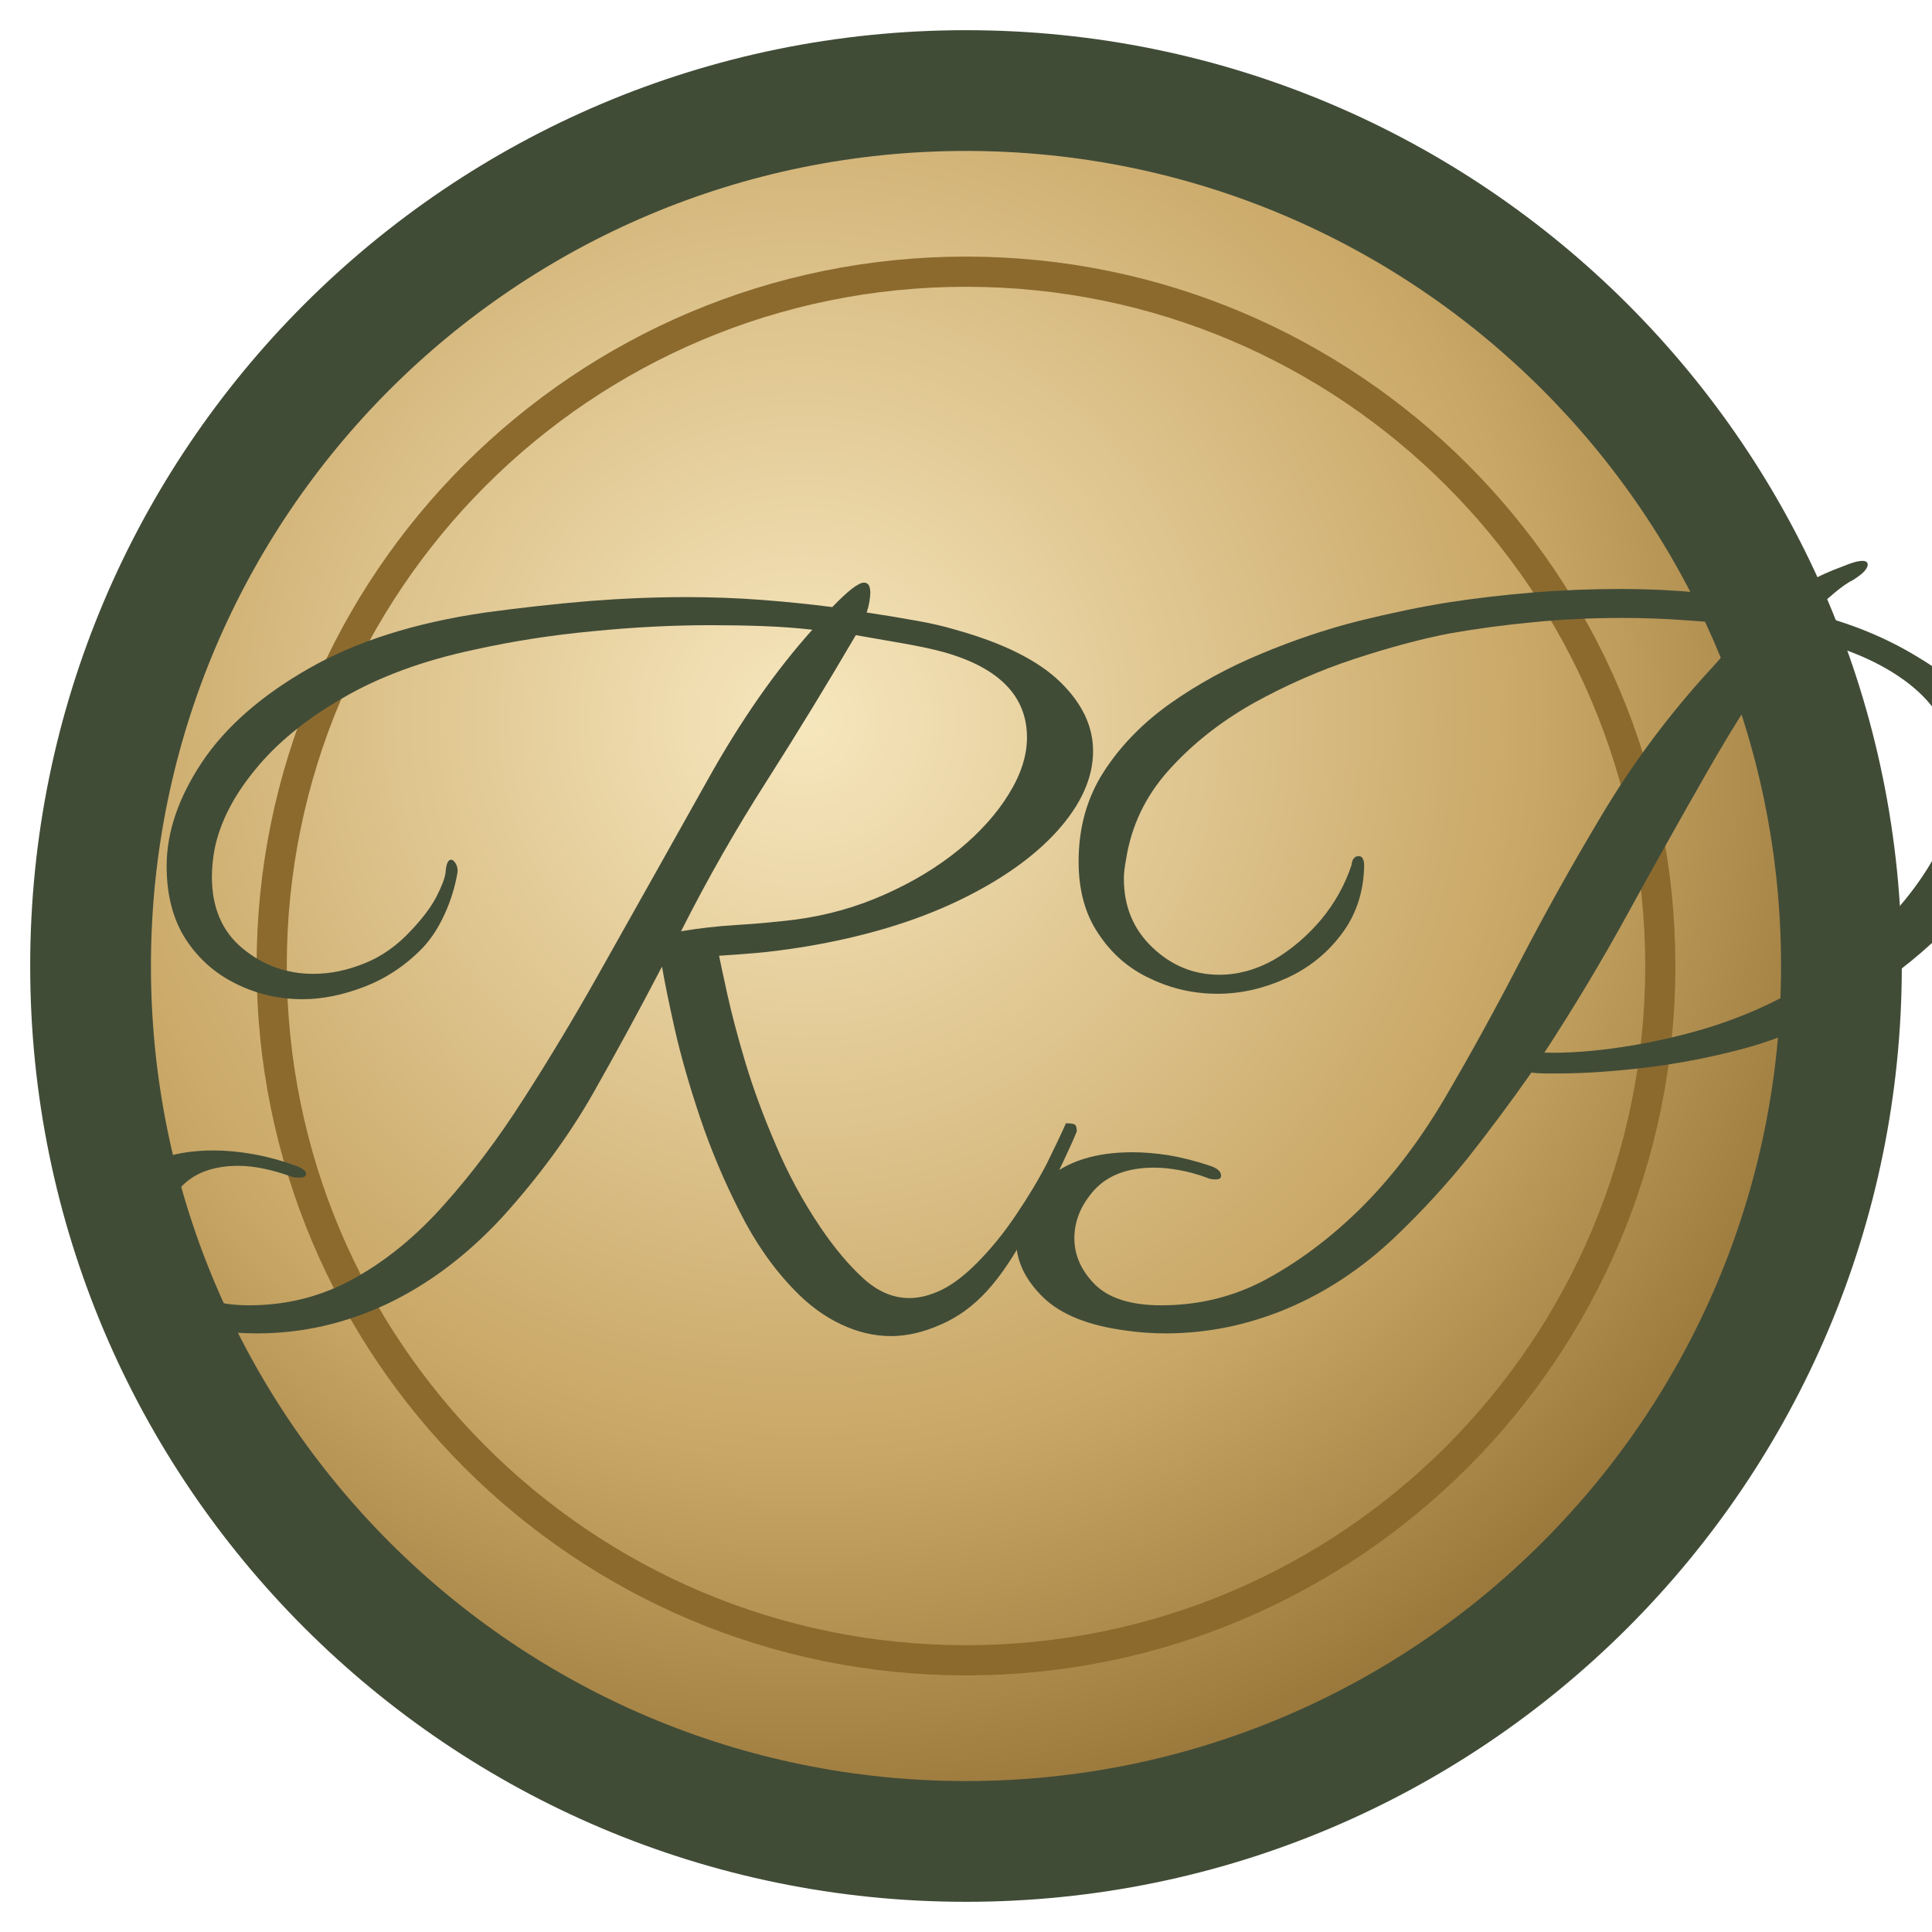
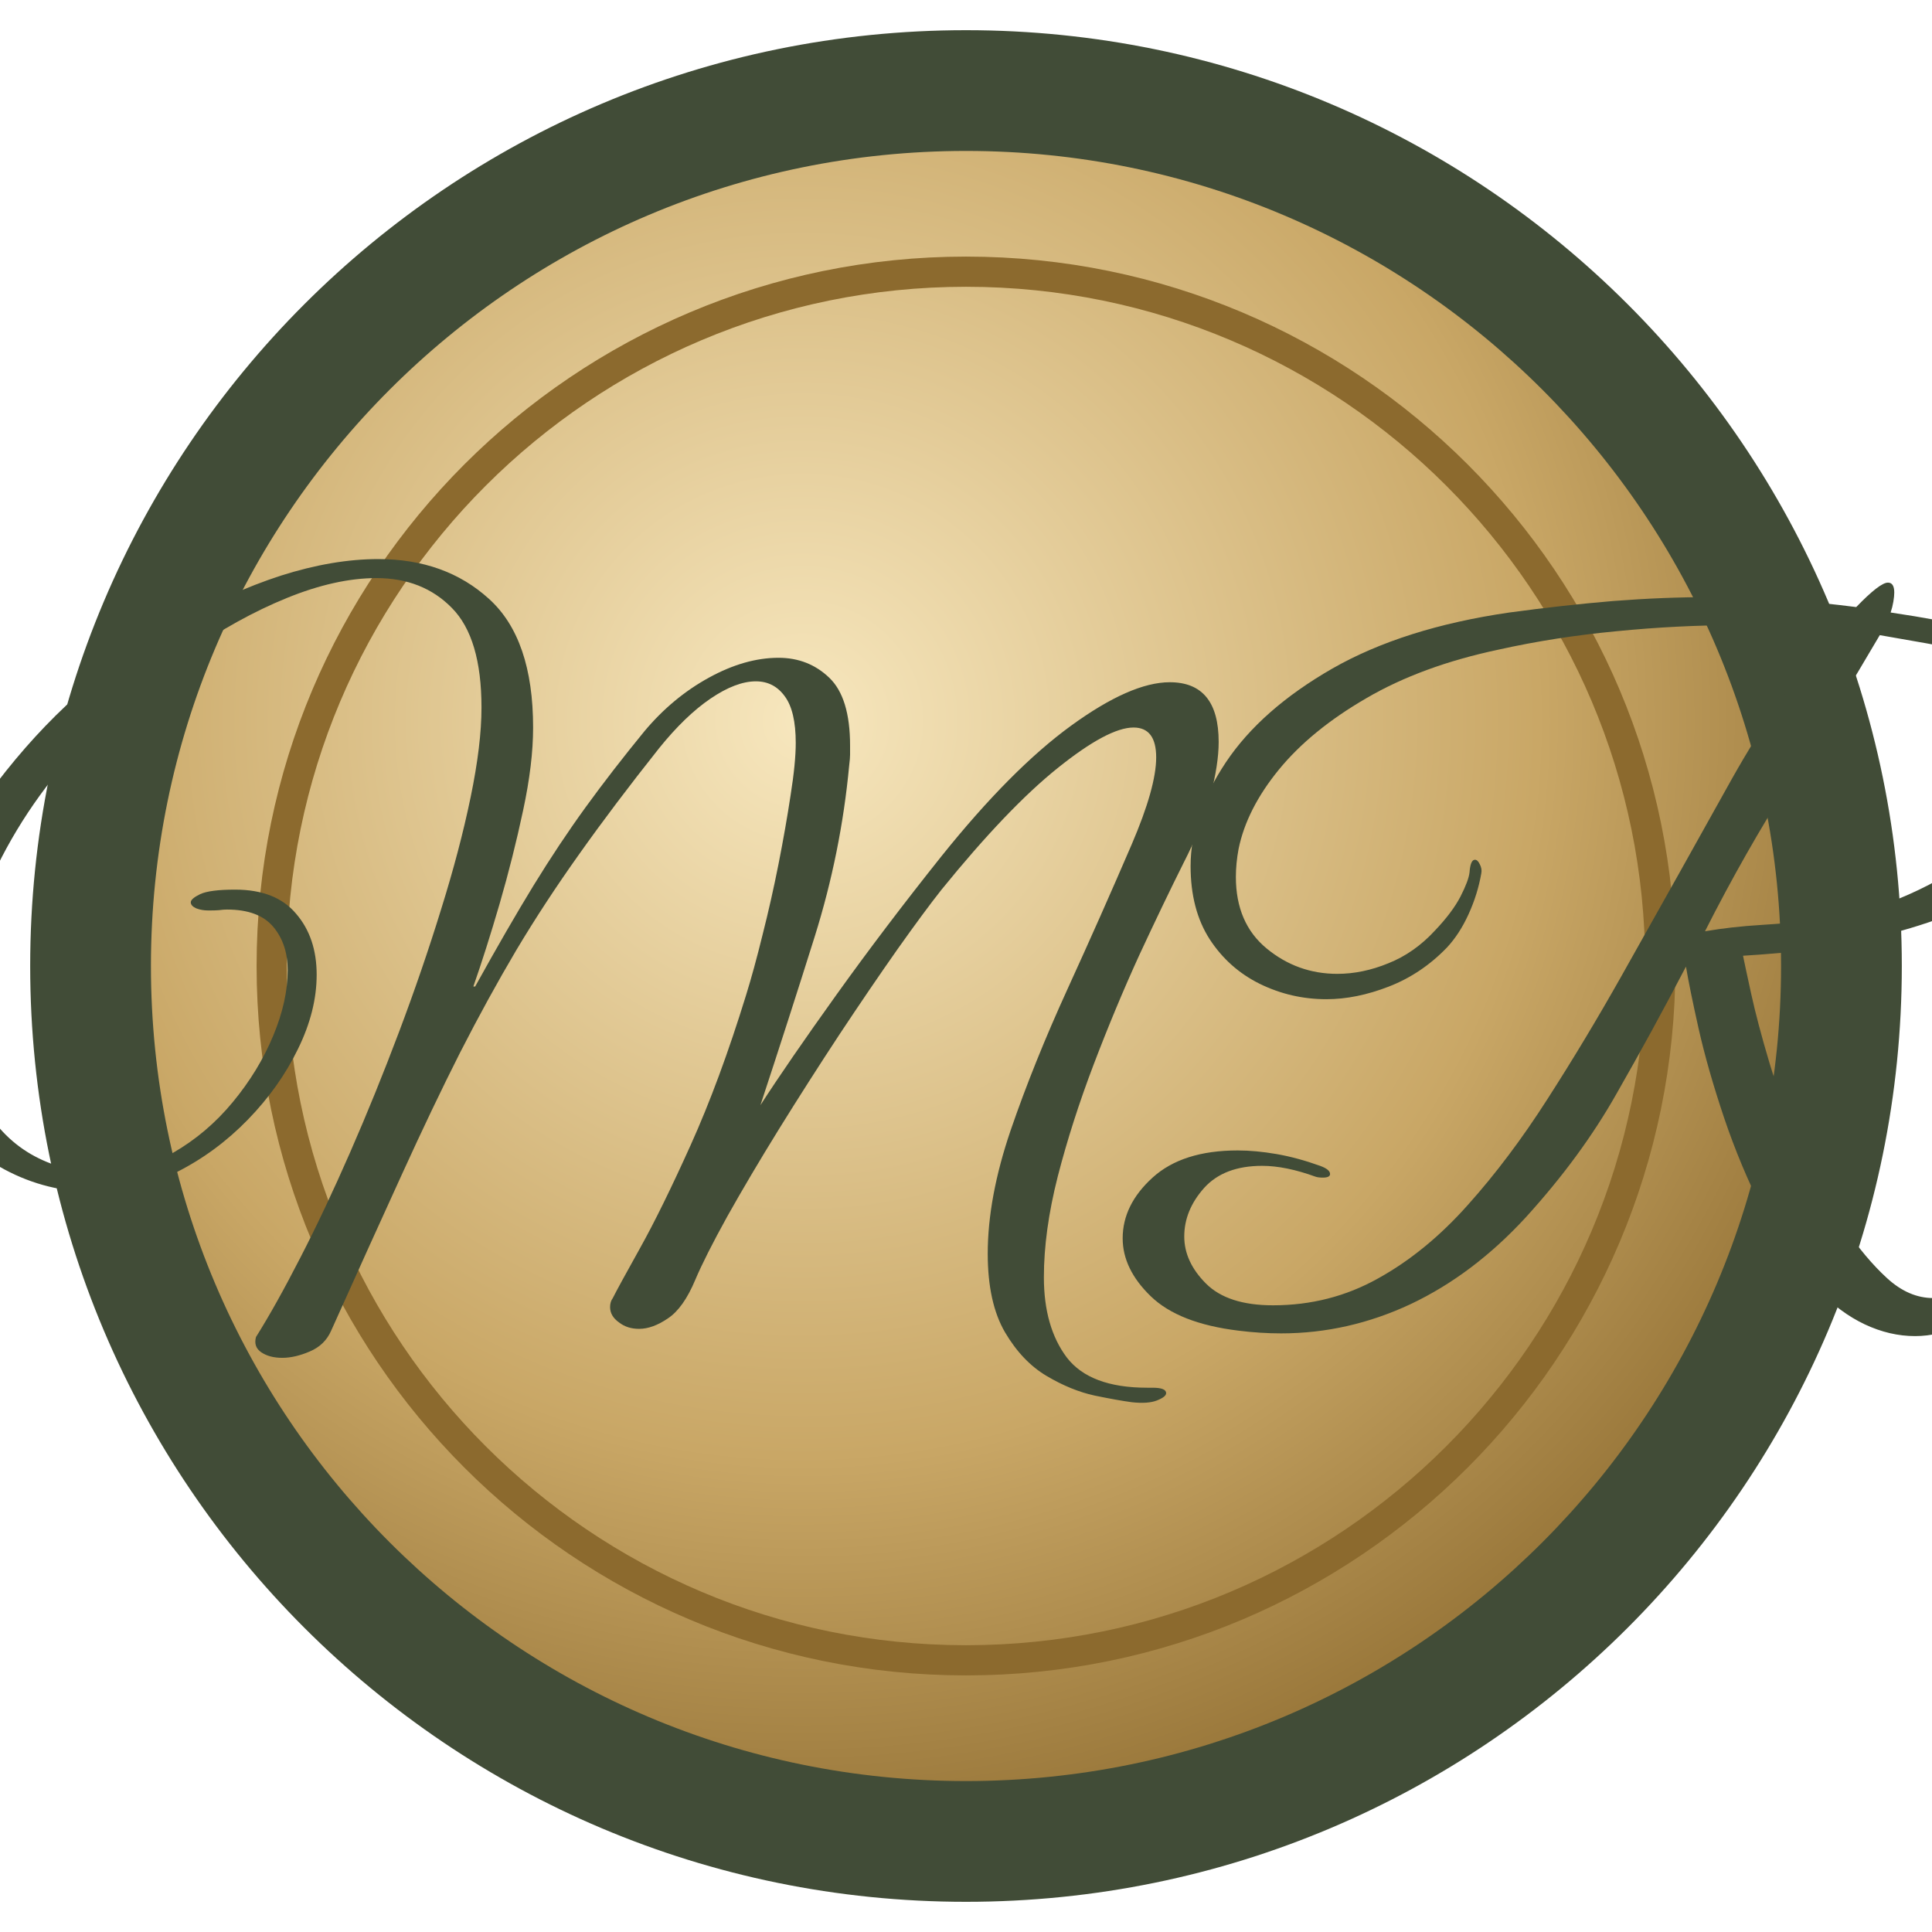
<svg xmlns="http://www.w3.org/2000/svg" width="64" height="64" viewBox="0 0 64 64">
  <defs>
    <radialGradient id="f" cx="40%" cy="35%" r="75%">
      <stop offset="0" stop-color="#F7E7BE" />
      <stop offset=".6" stop-color="#C9A766" />
      <stop offset="1" stop-color="#8C6A2E" />
    </radialGradient>
  </defs>
  <circle cx="32" cy="32" r="31" fill="#414C37" />
  <circle cx="32" cy="32" r="27" fill="url(#f)" />
  <circle cx="32" cy="32" r="23" fill="none" stroke="#8C6A2E" stroke-width="1" />
  <g fill="#414C37">
-     <path d="M29.52 44.26Q28.68 44.26 27.86 43.87Q27.03 43.48 26.31 42.73Q25.26 41.65 24.50 40.13Q23.73 38.62 23.19 37.02Q22.65 35.41 22.35 34.08Q22.05 32.74 21.93 32.02Q20.82 34.15 19.64 36.23Q18.45 38.32 16.63 40.33Q14.88 42.22 12.81 43.20Q10.74 44.17 8.52 44.17Q7.83 44.17 7.11 44.08Q5.13 43.84 4.20 42.94Q3.27 42.04 3.27 41.02Q3.27 39.91 4.26 39.01Q5.25 38.11 7.08 38.11Q7.68 38.11 8.37 38.23Q9.06 38.35 9.81 38.62Q10.14 38.74 10.14 38.89Q10.14 39.01 9.90 39.01Q9.75 39.01 9.66 38.98Q8.67 38.62 7.89 38.62Q6.63 38.62 5.97 39.35Q5.31 40.09 5.31 40.96Q5.31 41.80 6.03 42.52Q6.75 43.24 8.25 43.24Q10.14 43.24 11.73 42.35Q13.32 41.47 14.70 39.92Q16.08 38.38 17.34 36.41Q18.60 34.45 19.80 32.32Q21.81 28.75 23.45 25.82Q25.08 22.90 26.91 20.86Q26.10 20.77 25.26 20.74Q24.42 20.71 23.55 20.71Q21.66 20.71 19.64 20.91Q17.61 21.10 15.72 21.52Q13.17 22.06 11.34 23.13Q9.51 24.19 8.45 25.50Q7.38 26.80 7.11 28.12Q7.02 28.60 7.02 29.05Q7.02 30.58 8.04 31.42Q9.06 32.26 10.38 32.26Q11.22 32.26 12.08 31.91Q12.93 31.57 13.62 30.82Q14.19 30.22 14.46 29.70Q14.73 29.17 14.76 28.90Q14.79 28.48 14.94 28.48Q15.03 28.48 15.11 28.63Q15.18 28.78 15.15 28.93Q15.03 29.62 14.73 30.28Q14.43 30.94 14.01 31.39Q13.17 32.26 12.09 32.68Q11.01 33.10 10.02 33.10Q8.85 33.10 7.82 32.59Q6.78 32.08 6.15 31.11Q5.52 30.13 5.52 28.69Q5.52 27.01 6.69 25.25Q7.86 23.50 10.22 22.15Q12.57 20.80 16.08 20.29Q17.85 20.05 19.52 19.91Q21.18 19.78 22.74 19.78Q24 19.78 25.20 19.87Q26.40 19.96 27.57 20.11Q28.35 19.30 28.62 19.30Q28.83 19.30 28.83 19.63Q28.83 19.75 28.80 19.93Q28.77 20.11 28.71 20.29Q29.52 20.41 30.29 20.55Q31.05 20.68 31.65 20.86Q34.02 21.52 35.12 22.59Q36.21 23.65 36.21 24.88Q36.21 26.20 35.03 27.52Q33.84 28.84 31.70 29.86Q29.55 30.88 26.67 31.36Q25.74 31.51 25.04 31.57Q24.33 31.63 23.82 31.66Q23.88 31.96 24.09 32.92Q24.30 33.88 24.69 35.19Q25.08 36.49 25.70 37.93Q26.31 39.37 27.18 40.66Q27.87 41.68 28.59 42.34Q29.31 43 30.12 43Q30.63 43 31.19 42.73Q31.74 42.46 32.34 41.86Q33.06 41.14 33.66 40.24Q34.27 39.34 34.69 38.52Q35.10 37.69 35.31 37.21Q35.49 37.21 35.58 37.24Q35.67 37.27 35.67 37.48Q35.55 37.78 35.25 38.42Q34.95 39.07 34.55 39.87Q34.14 40.66 33.66 41.44Q33.19 42.22 32.70 42.76Q32.02 43.51 31.16 43.88Q30.30 44.26 29.52 44.26M22.56 30.85Q23.43 30.70 24.42 30.64Q25.41 30.58 26.37 30.46Q27.93 30.25 29.31 29.63Q30.69 29.02 31.76 28.15Q32.82 27.28 33.42 26.30Q34.02 25.33 34.02 24.43Q34.02 22.39 31.29 21.61Q30.75 21.46 29.90 21.31Q29.04 21.16 28.35 21.04Q26.91 23.50 25.40 25.87Q23.88 28.24 22.56 30.85" />
-     <path d="M38.62 44.17Q37.95 44.17 37.33 44.08Q35.44 43.84 34.55 42.97Q33.66 42.10 33.66 41.08Q33.66 39.97 34.67 39.07Q35.68 38.17 37.51 38.17Q38.08 38.17 38.72 38.27Q39.37 38.38 40.09 38.62Q40.45 38.74 40.45 38.95Q40.45 39.07 40.27 39.07Q40.09 39.07 39.97 39.01Q39.48 38.83 39.05 38.76Q38.62 38.68 38.23 38.68Q36.94 38.68 36.26 39.41Q35.59 40.15 35.59 41.02Q35.59 41.86 36.27 42.55Q36.97 43.24 38.47 43.24Q40.36 43.24 41.96 42.37Q43.56 41.50 45.01 40.09Q46.54 38.59 47.80 36.48Q49.05 34.36 50.30 31.95Q51.55 29.53 53.02 27.07Q54.48 24.61 56.41 22.45Q56.80 22.03 57.20 21.57Q57.61 21.10 58 20.77Q56.98 20.62 55.89 20.55Q54.81 20.47 53.77 20.47Q52.20 20.47 50.81 20.61Q49.41 20.74 48.04 20.98Q46.63 21.25 44.89 21.82Q43.15 22.39 41.51 23.30Q39.88 24.22 38.72 25.51Q37.56 26.80 37.30 28.48Q37.27 28.63 37.25 28.80Q37.23 28.96 37.23 29.11Q37.23 30.49 38.18 31.39Q39.13 32.29 40.39 32.29Q41.31 32.29 42.19 31.80Q43.05 31.30 43.75 30.48Q44.44 29.65 44.77 28.66Q44.80 28.36 45.01 28.36Q45.19 28.36 45.19 28.69Q45.16 30.01 44.42 30.97Q43.69 31.93 42.58 32.42Q41.47 32.92 40.33 32.92Q39.16 32.92 38.11 32.42Q37.05 31.93 36.40 30.95Q35.73 29.98 35.73 28.54Q35.73 26.86 36.56 25.57Q37.39 24.28 38.77 23.30Q40.15 22.33 41.77 21.66Q43.39 20.98 45.01 20.57Q46.63 20.17 47.95 19.96Q49.30 19.75 50.75 19.63Q52.20 19.51 53.70 19.51Q55 19.51 56.28 19.63Q57.58 19.75 58.80 19.99Q59.31 19.60 59.86 19.30Q60.39 19 61.05 18.76Q61.48 18.58 61.69 18.58Q61.87 18.58 61.87 18.70Q61.87 18.91 61.39 19.21Q61.14 19.33 60.78 19.63Q60.42 19.93 60 20.32Q61.95 20.80 63.52 21.76Q65.22 22.78 65.96 23.92Q66.69 25.06 66.69 26.26Q66.69 27.64 65.86 29.01Q65.02 30.37 63.66 31.54Q62.31 32.71 60.70 33.56Q59.08 34.42 57.48 34.81Q55.95 35.20 54.39 35.38Q52.84 35.56 51.61 35.56Q51.39 35.56 51.17 35.56Q50.95 35.56 50.73 35.53Q49.72 36.97 48.64 38.34Q47.55 39.70 46.20 40.99Q44.55 42.55 42.61 43.36Q40.66 44.17 38.62 44.17M51.16 34.87Q52.30 34.90 53.70 34.69Q55.12 34.48 56.53 34.06Q58.87 33.34 60.74 31.99Q62.62 30.64 63.71 28.99Q64.81 27.34 64.81 25.75Q64.81 24.79 64.34 23.92Q63.88 23.05 62.83 22.36Q62.14 21.91 61.27 21.58Q60.39 21.25 59.44 21.04Q57.91 23.20 56.57 25.54Q55.23 27.88 53.93 30.25Q52.63 32.62 51.16 34.87" />
+     <path d="M37.49 46.45Q37.04 46.39 36.26 46.23Q35.48 46.06 34.67 45.58Q33.86 45.10 33.29 44.13Q32.72 43.15 32.72 41.53Q32.72 39.67 33.48 37.44Q34.25 35.20 35.36 32.77Q36.47 30.34 37.49 27.97Q38.30 26.08 38.30 25.09Q38.30 24.10 37.55 24.10Q36.71 24.10 35.04 25.44Q33.38 26.77 31.19 29.47Q30.62 30.19 29.72 31.46Q28.82 32.74 27.80 34.28Q26.78 35.83 25.80 37.41Q24.83 38.98 24.09 40.30Q23.36 41.62 23.03 42.40Q22.64 43.33 22.13 43.67Q21.62 44.02 21.17 44.02Q20.78 44.02 20.51 43.81Q20.21 43.60 20.21 43.30Q20.21 43.12 20.30 43Q20.48 42.64 21.20 41.35Q21.92 40.06 22.88 37.93Q23.84 35.80 24.71 32.98Q24.98 32.11 25.26 30.97Q25.55 29.83 25.79 28.62Q26.03 27.40 26.19 26.34Q26.36 25.27 26.36 24.61Q26.36 23.56 26 23.07Q25.64 22.57 25.04 22.57Q24.38 22.57 23.54 23.14Q22.70 23.71 21.83 24.79Q20.33 26.68 19.19 28.29Q18.05 29.89 17.10 31.48Q16.16 33.07 15.24 34.87Q14.33 36.67 13.31 38.91Q12.29 41.14 10.97 44.08Q10.76 44.56 10.26 44.77Q9.77 44.98 9.35 44.98Q8.93 44.98 8.66 44.80Q8.39 44.62 8.48 44.29Q9.14 43.24 9.95 41.66Q10.76 40.09 11.60 38.17Q12.44 36.25 13.22 34.18Q14 32.11 14.61 30.13Q15.23 28.15 15.59 26.41Q15.95 24.67 15.95 23.44Q15.95 21.13 14.97 20.14Q14 19.15 12.47 19.15Q11.12 19.15 9.50 19.81Q7.88 20.47 6.24 21.61Q4.61 22.75 3.17 24.19Q1.10 26.26-0.09 28.69Q-1.27 31.12-1.27 33.61Q-1.27 35.29-0.64 36.46Q-0.01 37.63 1.02 38.23Q2.06 38.83 3.32 38.83Q4.61 38.83 5.73 38.19Q6.86 37.54 7.71 36.51Q8.57 35.47 9.05 34.31Q9.53 33.16 9.53 32.14Q9.53 31.27 9.05 30.70Q8.57 30.13 7.52 30.13Q7.40 30.13 7.26 30.15Q7.13 30.16 6.98 30.16L6.89 30.16Q6.68 30.16 6.50 30.09Q6.32 30.01 6.32 29.89Q6.32 29.77 6.63 29.62Q6.95 29.47 7.79 29.47Q9.14 29.47 9.81 30.27Q10.49 31.06 10.49 32.29Q10.49 33.49 9.87 34.75Q9.26 36.01 8.21 37.09Q7.16 38.17 5.85 38.83Q4.55 39.49 3.17 39.49Q1.55 39.49 0.15 38.74Q-1.24 37.99-2.08 36.56Q-2.92 35.14-2.92 33.16Q-2.92 31.27-2.14 29.43Q-1.36 27.58-0.12 25.95Q1.13 24.31 2.54 23.05Q4.10 21.64 5.84 20.64Q7.58 19.63 9.30 19.07Q11.03 18.52 12.53 18.52Q14.75 18.52 16.20 19.84Q17.66 21.16 17.66 24.10Q17.66 25.30 17.33 26.84Q17 28.39 16.55 29.94Q16.10 31.48 15.68 32.68L15.74 32.68Q16.82 30.73 17.67 29.34Q18.53 27.94 19.40 26.74Q20.27 25.54 21.35 24.22Q22.28 23.11 23.48 22.45Q24.68 21.79 25.79 21.79Q26.78 21.79 27.47 22.45Q28.16 23.11 28.16 24.70Q28.16 24.88 28.16 25Q28.16 25.12 28.13 25.36Q27.86 28.24 26.99 31.02Q26.12 33.79 25.19 36.61Q26.12 35.17 27.71 32.95Q29.30 30.73 31.19 28.36Q33.50 25.48 35.48 24.04Q37.46 22.60 38.75 22.60Q40.37 22.60 40.37 24.58Q40.37 25.33 40.09 26.38Q39.80 27.43 39.20 28.60Q38.54 29.92 37.74 31.64Q36.95 33.37 36.23 35.26Q35.51 37.15 35.04 38.97Q34.58 40.78 34.58 42.31Q34.58 43.96 35.34 44.97Q36.11 45.97 38 45.97L38.18 45.97Q38.63 45.97 38.63 46.15Q38.63 46.27 38.33 46.39Q38.03 46.51 37.49 46.45" />
+     <path d="M63.44 44.26Q62.60 44.26 61.77 43.87Q60.95 43.48 60.23 42.73Q59.18 41.65 58.41 40.13Q57.65 38.62 57.11 37.02Q56.57 35.41 56.27 34.08Q55.97 32.74 55.85 32.02Q54.74 34.15 53.55 36.23Q52.37 38.32 50.54 40.33Q48.80 42.22 46.73 43.20Q44.66 44.17 42.44 44.17Q41.75 44.17 41.03 44.08Q39.05 43.84 38.12 42.94Q37.19 42.04 37.19 41.02Q37.19 39.91 38.18 39.01Q39.17 38.11 41 38.11Q41.60 38.11 42.29 38.23Q42.98 38.35 43.73 38.62Q44.06 38.74 44.06 38.89Q44.06 39.01 43.82 39.01Q43.67 39.01 43.58 38.98Q42.59 38.62 41.81 38.62Q40.55 38.62 39.89 39.35Q39.23 40.09 39.23 40.96Q39.23 41.80 39.95 42.52Q40.67 43.24 42.17 43.24Q44.06 43.24 45.65 42.35Q47.24 41.47 48.62 39.92Q50 38.38 51.26 36.41Q52.52 34.45 53.72 32.32Q55.73 28.75 57.36 25.82Q59 22.90 60.83 20.86Q60.02 20.77 59.18 20.74Q58.34 20.71 57.47 20.71Q55.58 20.71 53.55 20.91Q51.53 21.10 49.64 21.52Q47.09 22.06 45.26 23.13Q43.43 24.19 42.36 25.50Q41.30 26.80 41.03 28.12Q40.94 28.60 40.94 29.05Q40.94 30.58 41.96 31.42Q42.98 32.26 44.30 32.26Q45.14 32.26 45.99 31.91Q46.85 31.57 47.54 30.82Q48.11 30.22 48.38 29.70Q48.65 29.17 48.68 28.90Q48.71 28.48 48.86 28.48Q48.95 28.48 49.02 28.63Q49.10 28.78 49.07 28.93Q48.95 29.62 48.65 30.28Q48.35 30.94 47.93 31.39Q47.09 32.26 46.01 32.68Q44.93 33.10 43.94 33.10Q42.77 33.10 41.73 32.59Q40.70 32.08 40.07 31.11Q39.44 30.13 39.44 28.69Q39.44 27.01 40.61 25.25Q41.78 23.50 44.13 22.15Q46.49 20.80 50 20.29Q51.77 20.05 53.43 19.91Q55.10 19.78 56.66 19.78Q57.92 19.78 59.12 19.87Q60.32 19.96 61.49 20.11Q62.27 19.30 62.54 19.30Q62.75 19.30 62.75 19.63Q62.75 19.75 62.72 19.93Q62.69 20.11 62.63 20.29Q63.44 20.41 64.20 20.55Q64.97 20.68 65.57 20.86Q67.94 21.52 69.03 22.59Q70.13 23.65 70.13 24.88Q70.13 26.20 68.94 27.52Q67.76 28.84 65.61 29.86Q63.47 30.88 60.59 31.36Q59.66 31.51 58.95 31.57Q58.25 31.63 57.74 31.66Q57.80 31.96 58.01 32.92Q58.22 33.88 58.61 35.19Q59 36.49 59.61 37.93Q60.23 39.37 61.10 40.66Q61.79 41.68 62.51 42.34Q63.23 43 64.04 43Q64.55 43 65.10 42.73Q65.66 42.46 66.26 41.86Q66.98 41.14 67.58 40.24Q68.18 39.34 68.60 38.52Q69.02 37.69 69.23 37.21Q69.41 37.21 69.50 37.24Q69.59 37.27 69.59 37.48Q69.47 37.78 69.17 38.42Q68.87 39.07 68.47 39.87Q68.06 40.66 67.58 41.44Q67.10 42.22 66.62 42.76Q65.93 43.51 65.07 43.88Q64.22 44.26 63.44 44.26M56.48 30.85Q57.35 30.70 58.34 30.64Q59.33 30.58 60.29 30.46Q61.85 30.25 63.23 29.63Q64.61 29.02 65.67 28.15Q66.74 27.28 67.34 26.30Q67.94 25.33 67.94 24.43Q67.94 22.39 65.21 21.61Q64.67 21.46 63.81 21.31Q62.96 21.16 62.27 21.04Q60.83 23.50 59.31 25.87Q57.80 28.24 56.48 30.85" />
  </g>
</svg>
